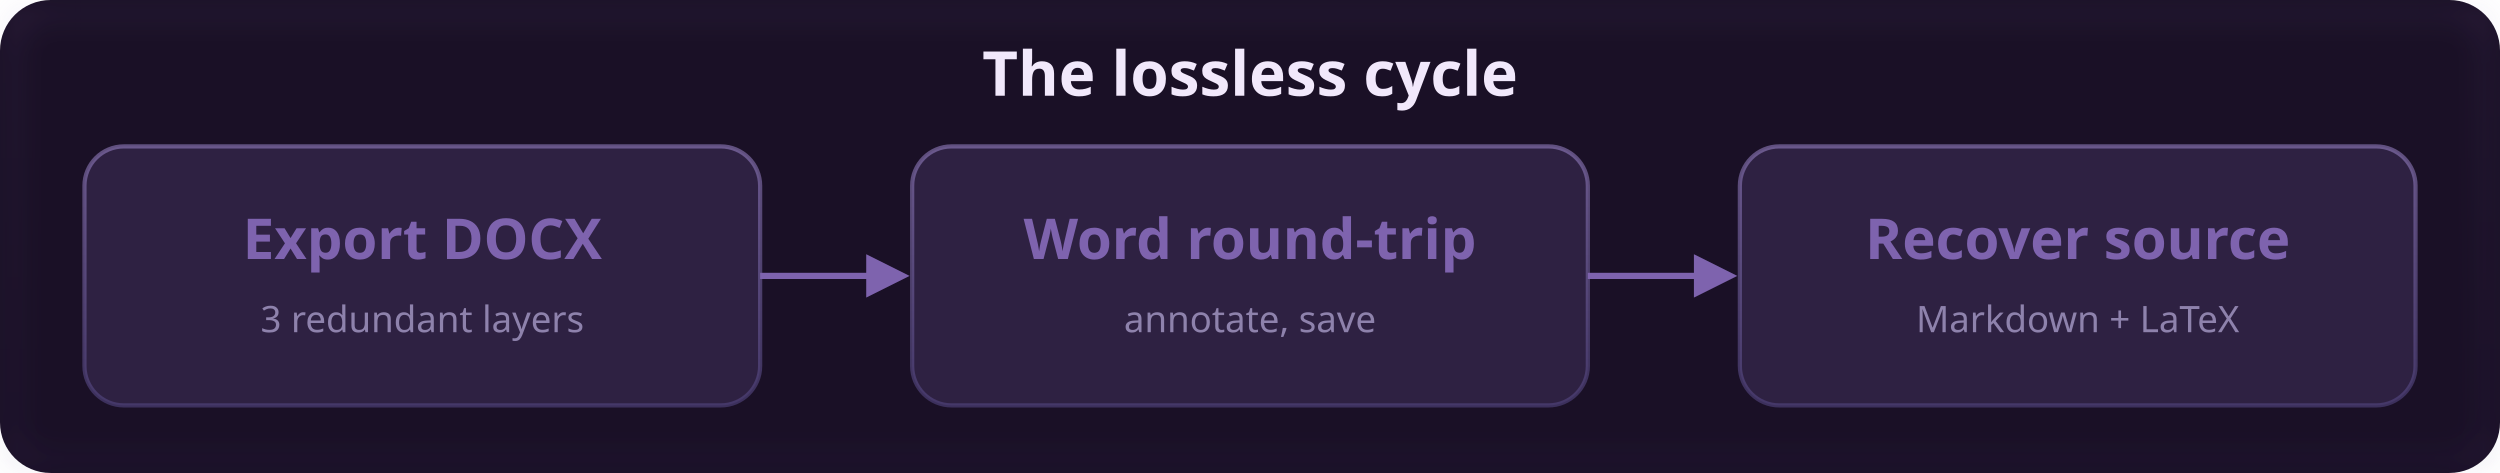
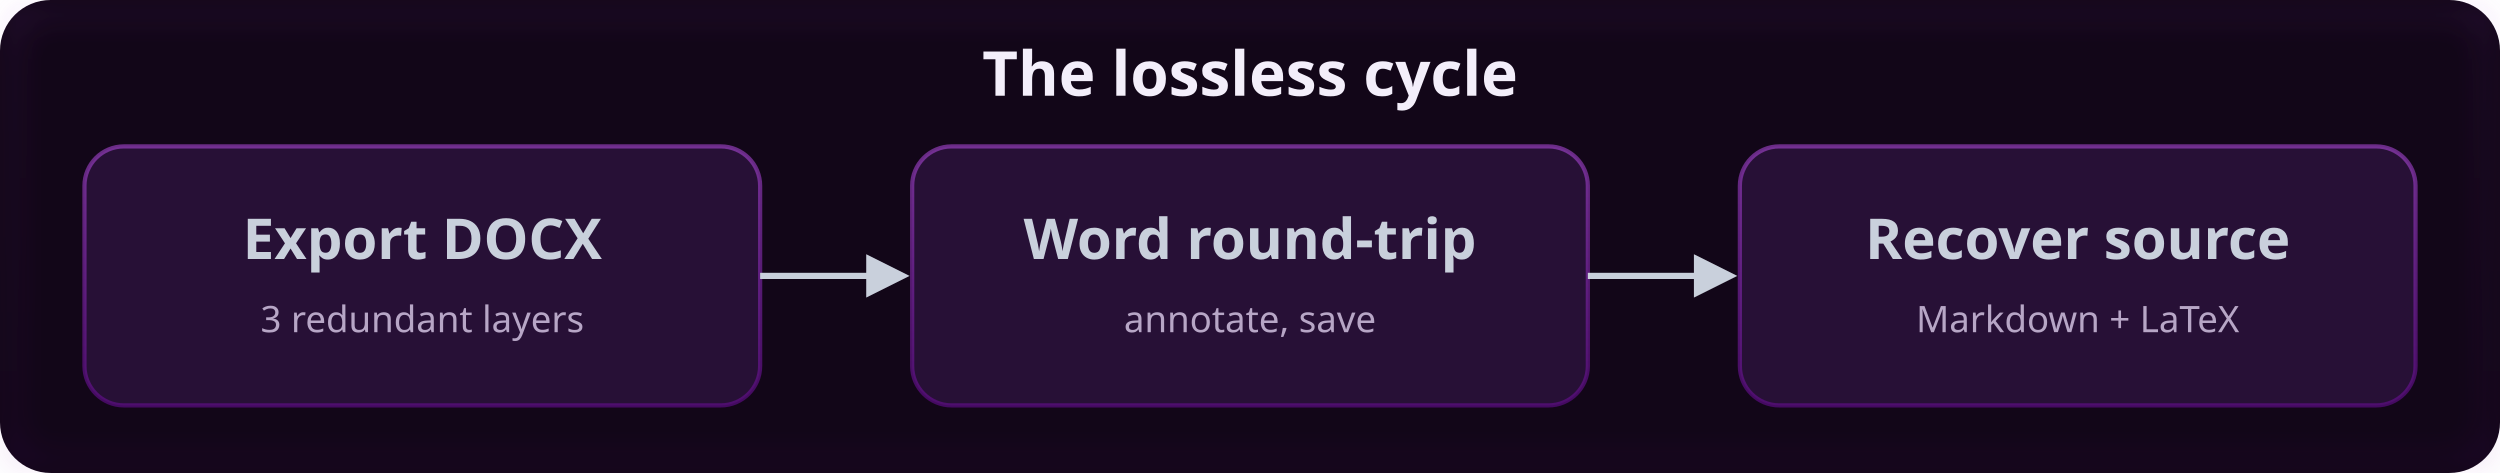
<svg xmlns="http://www.w3.org/2000/svg" viewBox="0 0 888 168" width="888" height="168" role="img" aria-label="The lossless cycle">
  <defs>
    <linearGradient id="g" x1="0" y1="0" x2="0" y2="1">
-       <stop offset="0" stop-color="#9B85C9" />
-       <stop offset="1" stop-color="#574A88" />
+       <stop offset="0" stop-color="#B24BE0" />
+       <stop offset="1" stop-color="#6D0C9C" />
    </linearGradient>
    <marker id="a" viewBox="0 0 10 10" refX="8" refY="5" markerWidth="7" markerHeight="7" orient="auto-start-reverse">
-       <path d="M0 0 L10 5 L0 10 z" fill="#7E63AE" />
+       <path d="M0 0 L10 5 L0 10 z" fill="#C9D0DC" />
    </marker>
    <filter id="glow" x="-20%" y="-20%" width="140%" height="140%">
      <feGaussianBlur stdDeviation="6" />
    </filter>
  </defs>
-   <rect width="888" height="168" rx="18" fill="#1A1026" />
+   <rect width="888" height="168" rx="18" fill="#120618" />
  <rect x="1" y="1" width="886" height="166" rx="17" fill="none" stroke="url(#g)" stroke-width="2" filter="url(#glow)" opacity="0.45">
    <animate attributeName="opacity" values="0.2;0.6;0.2" dur="4s" repeatCount="indefinite" />
  </rect>
-   <text x="444" y="34" text-anchor="middle" font-family="'Trebuchet MS','Segoe UI',system-ui,sans-serif" font-size="22" font-weight="700" fill="#F1E8FB">The lossless cycle</text>
-   <rect x="30" y="52" width="240" height="92" rx="14" fill="#2E2142" stroke="url(#g)" stroke-opacity="0.55" stroke-width="1.5" />
-   <text x="150" y="92" text-anchor="middle" font-family="'Trebuchet MS','Segoe UI',system-ui,sans-serif" font-size="20" font-weight="700" fill="#7E63AE">Export DOCX</text>
-   <text x="150" y="118" text-anchor="middle" font-family="'Trebuchet MS','Segoe UI',system-ui,sans-serif" font-size="13" fill="#8E82AC">3 redundant layers</text>
-   <line x1="270" y1="98" x2="320" y2="98" stroke="#7E63AE" stroke-width="2.2" marker-end="url(#a)" />
-   <rect x="324" y="52" width="240" height="92" rx="14" fill="#2E2142" stroke="url(#g)" stroke-opacity="0.55" stroke-width="1.5" />
-   <text x="444" y="92" text-anchor="middle" font-family="'Trebuchet MS','Segoe UI',system-ui,sans-serif" font-size="20" font-weight="700" fill="#7E63AE">Word round-trip</text>
-   <text x="444" y="118" text-anchor="middle" font-family="'Trebuchet MS','Segoe UI',system-ui,sans-serif" font-size="13" fill="#8E82AC">annotate, save</text>
-   <line x1="564" y1="98" x2="614" y2="98" stroke="#7E63AE" stroke-width="2.2" marker-end="url(#a)" />
-   <rect x="618" y="52" width="240" height="92" rx="14" fill="#2E2142" stroke="url(#g)" stroke-opacity="0.55" stroke-width="1.5" />
-   <text x="738" y="92" text-anchor="middle" font-family="'Trebuchet MS','Segoe UI',system-ui,sans-serif" font-size="20" font-weight="700" fill="#7E63AE">Recover source</text>
-   <text x="738" y="118" text-anchor="middle" font-family="'Trebuchet MS','Segoe UI',system-ui,sans-serif" font-size="13" fill="#8E82AC">Markdown + LaTeX</text>
+   <text x="444" y="34" text-anchor="middle" font-family="'Trebuchet MS','Segoe UI',system-ui,sans-serif" font-size="22" font-weight="700" fill="#F3EEFA">The lossless cycle</text>
+   <rect x="30" y="52" width="240" height="92" rx="14" fill="#271036" stroke="url(#g)" stroke-opacity="0.55" stroke-width="1.5" />
+   <text x="150" y="92" text-anchor="middle" font-family="'Trebuchet MS','Segoe UI',system-ui,sans-serif" font-size="20" font-weight="700" fill="#C9D0DC">Export DOCX</text>
+   <text x="150" y="118" text-anchor="middle" font-family="'Trebuchet MS','Segoe UI',system-ui,sans-serif" font-size="13" fill="#B7A6C6">3 redundant layers</text>
+   <line x1="270" y1="98" x2="320" y2="98" stroke="#C9D0DC" stroke-width="2.2" marker-end="url(#a)" />
+   <rect x="324" y="52" width="240" height="92" rx="14" fill="#271036" stroke="url(#g)" stroke-opacity="0.55" stroke-width="1.5" />
+   <text x="444" y="92" text-anchor="middle" font-family="'Trebuchet MS','Segoe UI',system-ui,sans-serif" font-size="20" font-weight="700" fill="#C9D0DC">Word round-trip</text>
+   <text x="444" y="118" text-anchor="middle" font-family="'Trebuchet MS','Segoe UI',system-ui,sans-serif" font-size="13" fill="#B7A6C6">annotate, save</text>
+   <line x1="564" y1="98" x2="614" y2="98" stroke="#C9D0DC" stroke-width="2.2" marker-end="url(#a)" />
+   <rect x="618" y="52" width="240" height="92" rx="14" fill="#271036" stroke="url(#g)" stroke-opacity="0.55" stroke-width="1.5" />
+   <text x="738" y="92" text-anchor="middle" font-family="'Trebuchet MS','Segoe UI',system-ui,sans-serif" font-size="20" font-weight="700" fill="#C9D0DC">Recover source</text>
+   <text x="738" y="118" text-anchor="middle" font-family="'Trebuchet MS','Segoe UI',system-ui,sans-serif" font-size="13" fill="#B7A6C6">Markdown + LaTeX</text>
</svg>
